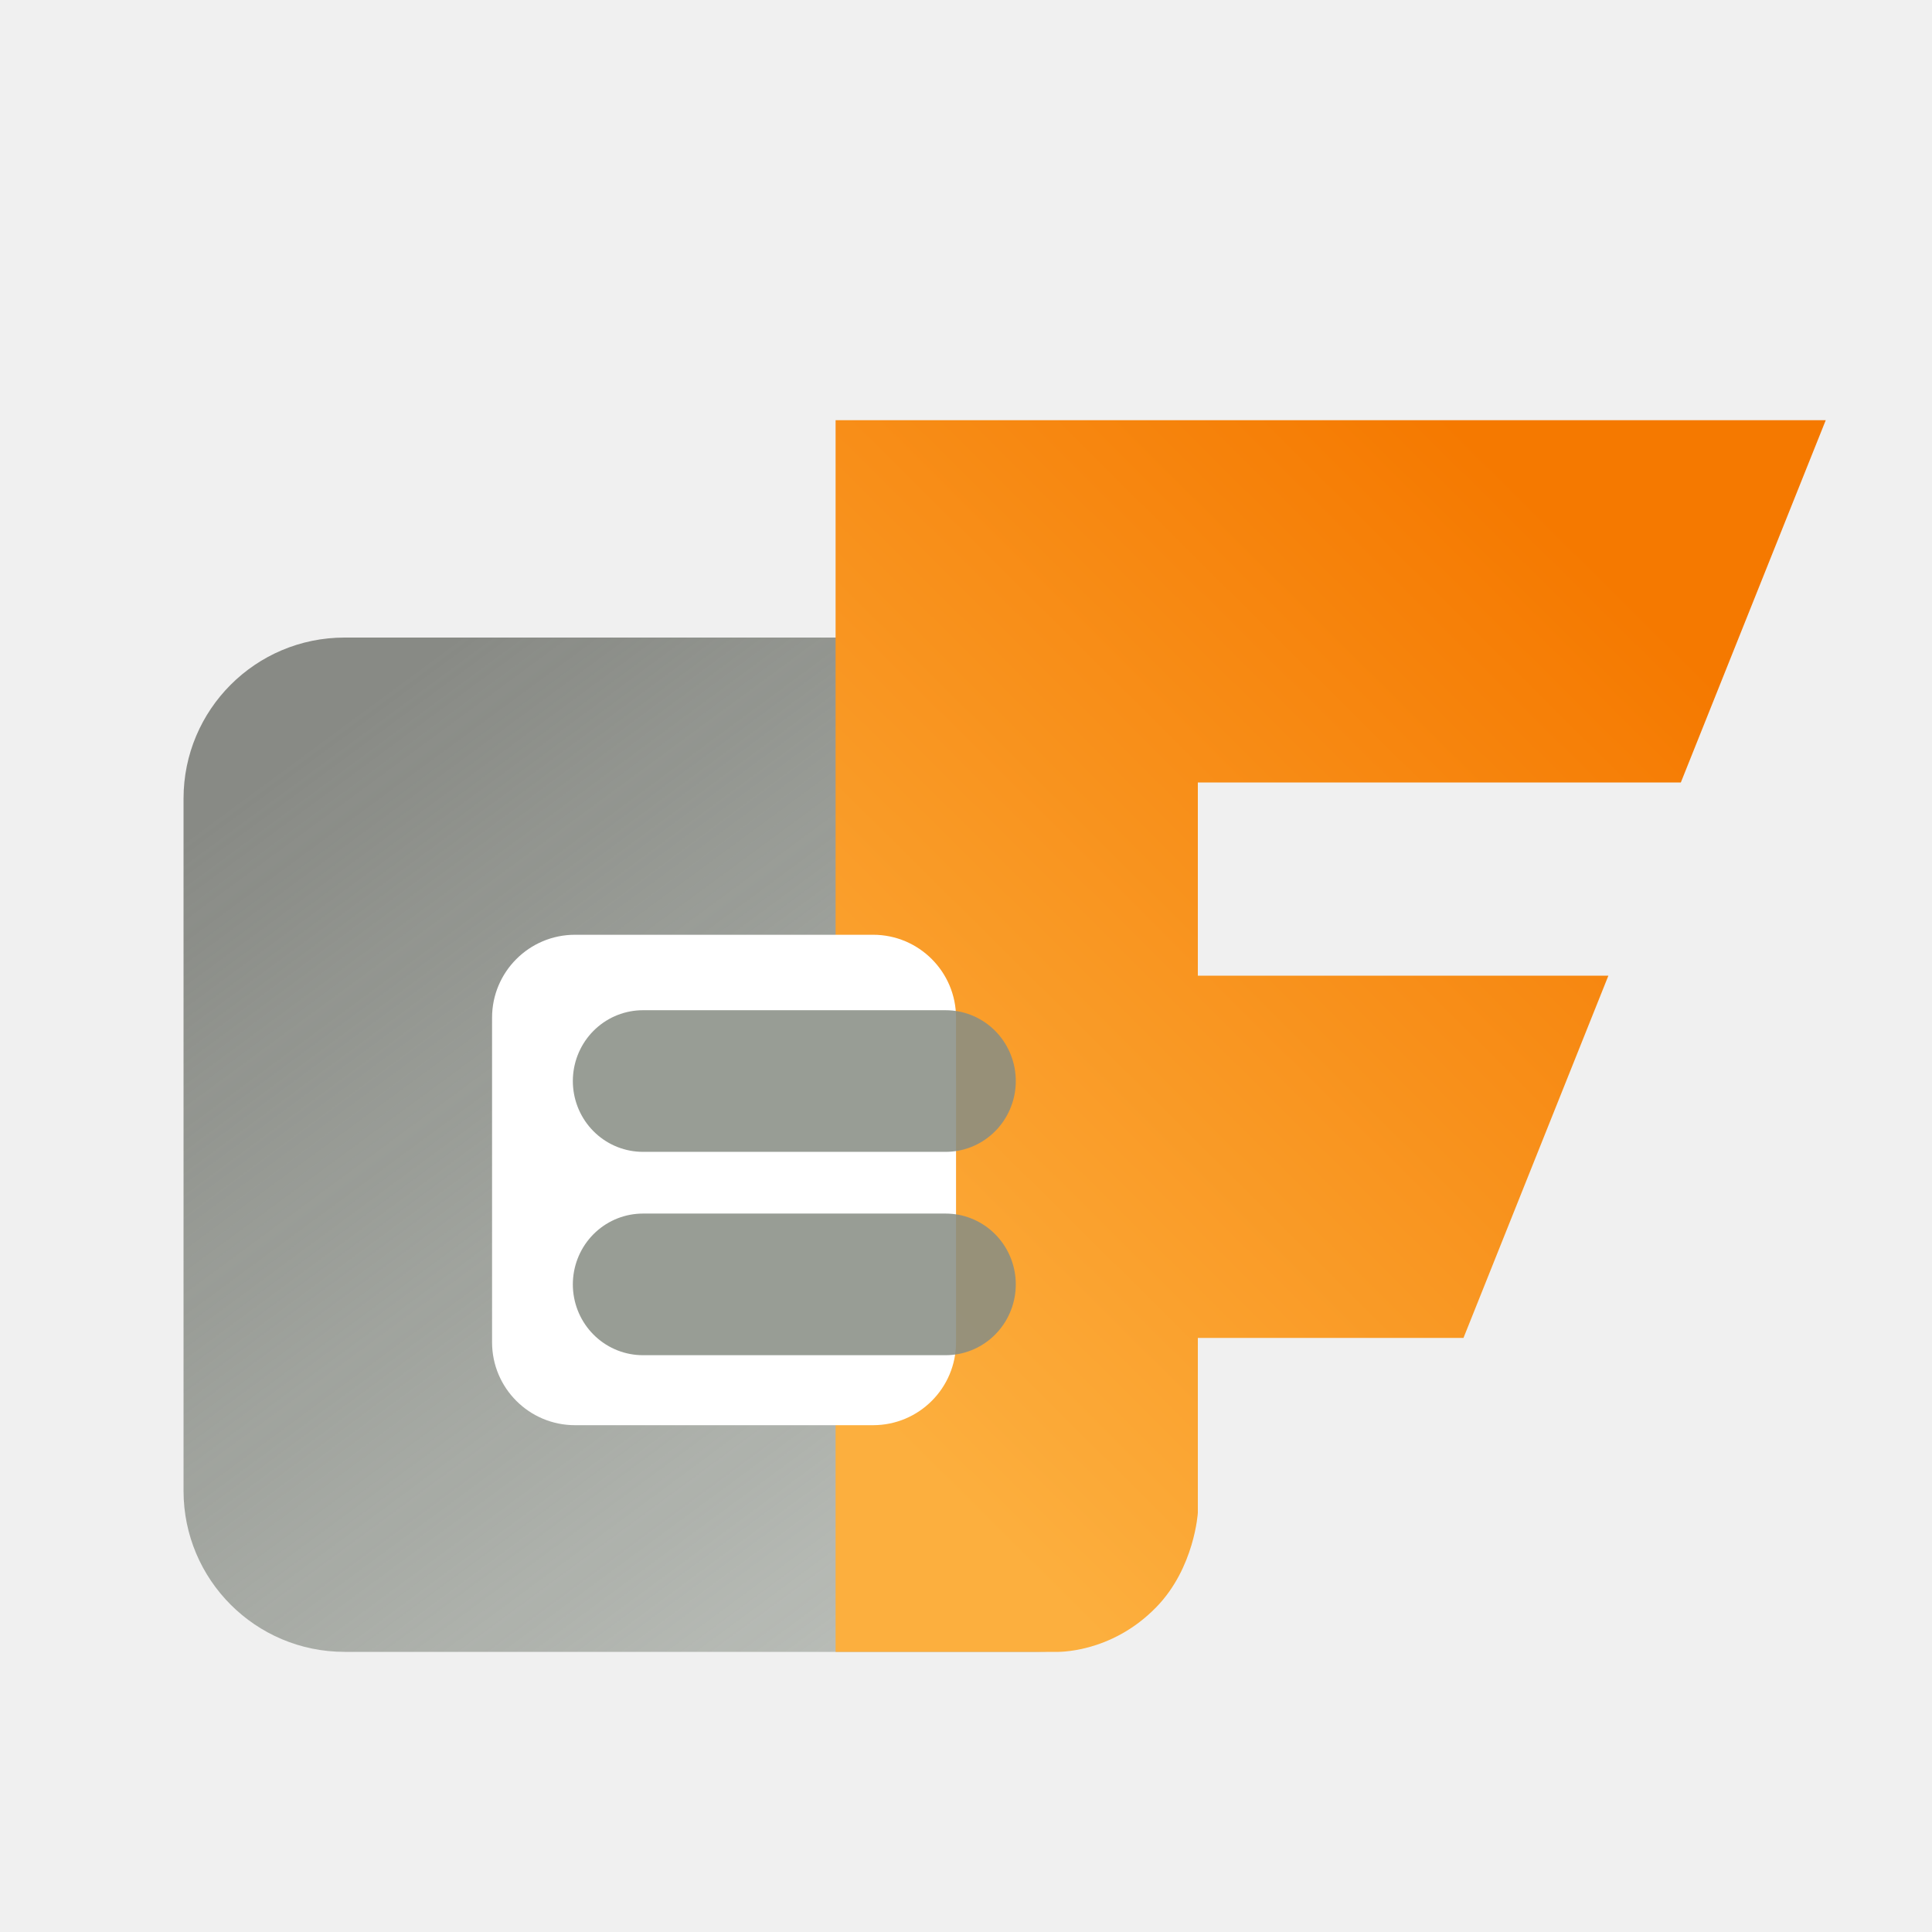
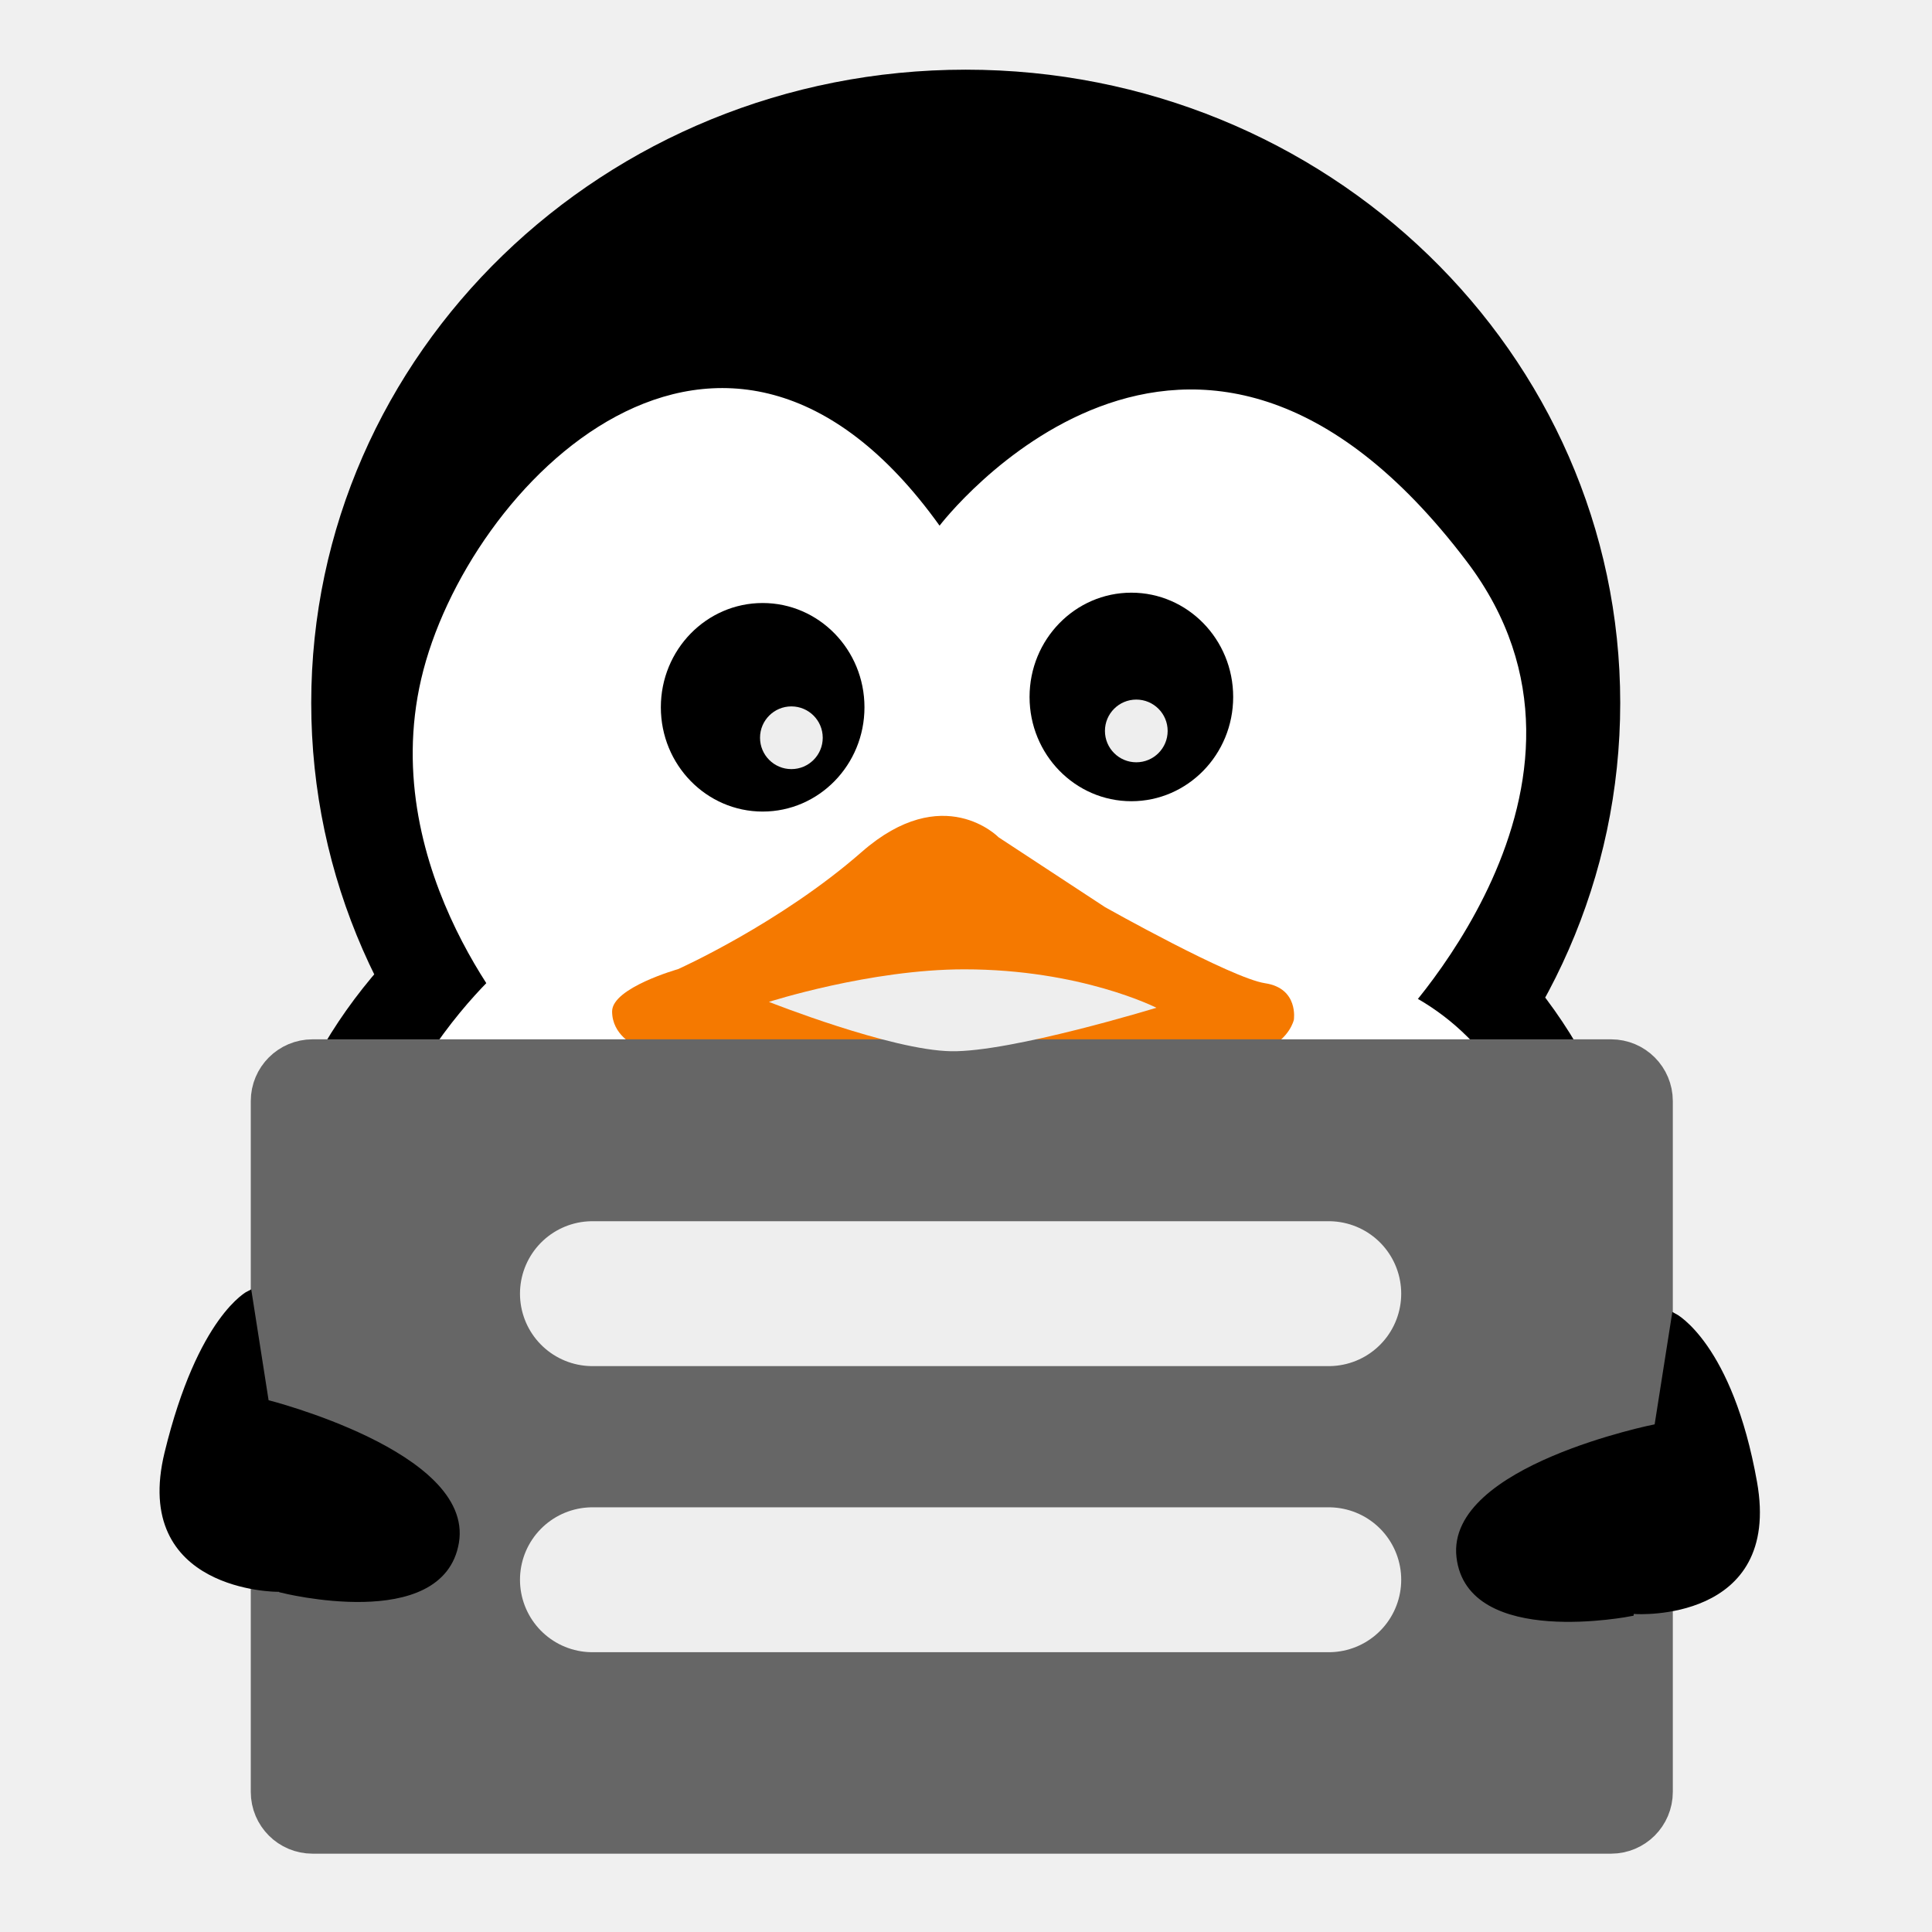
- <svg xmlns="http://www.w3.org/2000/svg" xmlns:xlink="http://www.w3.org/1999/xlink" width="800" height="800" id="svg2" version="1.1">
+ <svg xmlns="http://www.w3.org/2000/svg" xmlns:xlink="http://www.w3.org/1999/xlink" width="400" height="400" id="svg2" version="1.1">
  <defs id="defs4">
-     <linearGradient id="linearGradient3604">
-       <stop style="stop-color:#4e9a06;stop-opacity:1;" offset="0" id="stop3606" />
-       <stop style="stop-color:#4e9a06;stop-opacity:0.533;" offset="1" id="stop3608" />
+     <linearGradient id="linearGradient4348">
+       <stop style="stop-color:#fdd99b;stop-opacity:1;" offset="0" id="stop4350" />
+       <stop style="stop-color:#ffffff;stop-opacity:1;" offset="1" id="stop4352" />
    </linearGradient>
-     <linearGradient id="linearGradient3635">
-       <stop style="stop-color:#729fcf;stop-opacity:1;" offset="0" id="stop3637" />
-       <stop style="stop-color:#3465a4;stop-opacity:1;" offset="1" id="stop3639" />
+     <linearGradient id="linearGradient4340">
+       <stop style="stop-color:#000000;stop-opacity:1;" offset="0" id="stop4342" />
+       <stop style="stop-color:#000000;stop-opacity:0;" offset="1" id="stop4344" />
    </linearGradient>
-     <linearGradient id="linearGradient3625">
-       <stop style="stop-color:#fcaf3e;stop-opacity:1;" offset="0" id="stop3627" />
-       <stop style="stop-color:#f57900;stop-opacity:1;" offset="1" id="stop3629" />
+     <linearGradient id="linearGradient4468">
+       <stop style="stop-color:#00a3ee;stop-opacity:1" offset="0" id="stop4470" />
+       <stop style="stop-color:#eaed43;stop-opacity:1" offset="1" id="stop4472" />
    </linearGradient>
-     <linearGradient id="linearGradient3592">
-       <stop style="stop-color:#fce94f;stop-opacity:1;" offset="0" id="stop3594" />
-       <stop style="stop-color:#edd400;stop-opacity:1;" offset="1" id="stop3596" />
+     <linearGradient id="linearGradient4325">
+       <stop style="stop-color:#ffee00;stop-opacity:1" offset="0" id="stop4327" />
+       <stop style="stop-color:#ffbf00;stop-opacity:1" offset="1" id="stop4329" />
    </linearGradient>
-     <linearGradient xlink:href="#linearGradient3604" id="linearGradient3610" x1="459.286" y1="627.143" x2="742.143" y2="627.143" gradientUnits="userSpaceOnUse" gradientTransform="translate(-24.28571,12.85714)" />
-     <linearGradient xlink:href="#linearGradient3604" id="linearGradient3661" gradientUnits="userSpaceOnUse" gradientTransform="translate(-24.28571,12.85714)" x1="459.286" y1="627.143" x2="742.143" y2="627.143" />
-     <radialGradient xlink:href="#linearGradient3635-6" id="radialGradient3641-9" cx="401.441" cy="587.584" fx="401.441" fy="587.584" r="231.223" gradientTransform="matrix(0.7948342,-0.2842536,0.1438417,0.4022122,17.63582,516.1205)" gradientUnits="userSpaceOnUse" />
-     <linearGradient id="linearGradient3635-6">
-       <stop style="stop-color:#729fcf;stop-opacity:1;" offset="0" id="stop3637-0" />
-       <stop style="stop-color:#3465a4;stop-opacity:1;" offset="1" id="stop3639-6" />
+     <linearGradient id="linearGradient4166">
+       <stop style="stop-color:#ffffff;stop-opacity:1;" offset="0" id="stop4168" />
+       <stop style="stop-color:#b3b3b3;stop-opacity:1" offset="1" id="stop4170" />
    </linearGradient>
-     <radialGradient xlink:href="#linearGradient3592" id="radialGradient3638" gradientUnits="userSpaceOnUse" cx="344.462" cy="322.198" fx="344.462" fy="322.198" r="255.467" gradientTransform="matrix(0.9059774,0,0,0.9759364,61.22544,238.8427)" />
-     <radialGradient xlink:href="#linearGradient3653" id="radialGradient3659" cx="31.458" cy="1020.11" fx="31.458" fy="1020.11" r="22.5" gradientTransform="matrix(0.3954215,0.6722166,-0.5824045,0.3425931,609.1688,652.5615)" gradientUnits="userSpaceOnUse" />
-     <linearGradient id="linearGradient3653">
-       <stop style="stop-color:#73d216;stop-opacity:1;" offset="0" id="stop3655" />
-       <stop style="stop-color:#4e9a06;stop-opacity:1;" offset="1" id="stop3657" />
+     <linearGradient id="linearGradient3880">
+       <stop style="stop-color:#ffffff;stop-opacity:1" offset="0" id="stop3882" />
+       <stop style="stop-color:#000000;stop-opacity:0;" offset="1" id="stop3884" />
    </linearGradient>
-     <radialGradient xlink:href="#linearGradient3625-0" id="radialGradient3631-2" cx="445.38" cy="492.905" fx="445.38" fy="492.905" r="198.907" gradientTransform="matrix(1.155727,-0.3065368,0.1720291,0.7076458,-91.1005,361.8391)" gradientUnits="userSpaceOnUse" />
-     <linearGradient id="linearGradient3625-0">
-       <stop style="stop-color:#fcaf3e;stop-opacity:1;" offset="0" id="stop3627-3" />
-       <stop style="stop-color:#f57900;stop-opacity:1;" offset="1" id="stop3629-2" />
+     <linearGradient id="linearGradient3872">
+       <stop id="stop3874" offset="0" style="stop-color:#fff2b5;stop-opacity:1;" />
+       <stop style="stop-color:#ffc425;stop-opacity:1" offset="0.45" id="stop3876" />
+       <stop id="stop3878" offset="1" style="stop-color:#ffffff;stop-opacity:1" />
    </linearGradient>
-     <radialGradient xlink:href="#linearGradient3625-0-0" id="radialGradient3631-2-3" cx="445.38" cy="492.905" fx="445.38" fy="492.905" r="198.907" gradientTransform="matrix(1.155727,-0.3065368,0.1720291,0.7076458,-91.1005,361.8391)" gradientUnits="userSpaceOnUse" />
-     <linearGradient id="linearGradient3625-0-0">
-       <stop style="stop-color:#fcaf3e;stop-opacity:1;" offset="0" id="stop3627-3-7" />
-       <stop style="stop-color:#f57900;stop-opacity:1;" offset="1" id="stop3629-2-4" />
+     <linearGradient id="linearGradient3848">
+       <stop style="stop-color:#d96b24;stop-opacity:1" offset="0" id="stop3850" />
+       <stop id="stop3858" offset="0.5" style="stop-color:#ffc425;stop-opacity:1" />
+       <stop style="stop-color:#ffffff;stop-opacity:1" offset="1" id="stop3852" />
    </linearGradient>
-     <radialGradient cx="344.462" cy="322.198" r="255.467" fx="344.462" fy="322.198" id="radialGradient3790" xlink:href="#linearGradient3592-4" gradientUnits="userSpaceOnUse" gradientTransform="matrix(1.201223,0,0,1.201223,-81.85609,-78.95858)" />
-     <linearGradient id="linearGradient3592-4">
-       <stop id="stop3594-1" style="stop-color:#fce94f;stop-opacity:1" offset="0" />
-       <stop id="stop3596-3" style="stop-color:#edd400;stop-opacity:1" offset="1" />
+     <linearGradient xlink:href="#linearGradient4166" id="linearGradient4172" x1="82.611" y1="504.689" x2="168.491" y2="544.593" gradientUnits="userSpaceOnUse" gradientTransform="matrix(0.6742994,0,0,0.6742994,289.3827,292.5487)" />
+     <linearGradient xlink:href="#linearGradient4325" id="linearGradient4331" x1="-59.667" y1="715.485" x2="-53.06" y2="717.033" gradientUnits="userSpaceOnUse" gradientTransform="matrix(3.325919,0,0,3.325919,521.2092,-1721.732)" />
+     <linearGradient xlink:href="#linearGradient4325" id="linearGradient4387" gradientUnits="userSpaceOnUse" gradientTransform="matrix(3.325919,0,0,3.325919,358.8401,-1680.452)" x1="-59.667" y1="715.485" x2="-53.06" y2="717.033" />
+     <linearGradient xlink:href="#linearGradient4468" id="linearGradient4474" x1="441.735" y1="253.71" x2="287.031" y2="450.253" gradientUnits="userSpaceOnUse" />
+     <filter id="filter4902" color-interpolation-filters="sRGB">
+       <feGaussianBlur id="feGaussianBlur4904" stdDeviation="2" in="SourceAlpha" result="result0" />
+       <feComposite id="feComposite4906" in2="result0" result="result3" operator="arithmetic" in="SourceGraphic" k2="1" k3="10" k1="0" k4="0" />
+       <feComposite id="feComposite4908" in2="result3" operator="in" in="result3" result="result4" />
+     </filter>
+     <linearGradient xlink:href="#linearGradient4166-4" id="linearGradient4385-5" gradientUnits="userSpaceOnUse" gradientTransform="matrix(0.6742994,0,0,0.6742994,127.0136,333.829)" x1="82.611" y1="504.689" x2="168.491" y2="544.593" />
+     <linearGradient id="linearGradient4166-4">
+       <stop style="stop-color:#ffffff;stop-opacity:1;" offset="0" id="stop4168-9" />
+       <stop style="stop-color:#b3b3b3;stop-opacity:1" offset="1" id="stop4170-2" />
    </linearGradient>
-     <radialGradient cx="445.38" cy="492.905" r="198.907" fx="445.38" fy="492.905" id="radialGradient3631-7" xlink:href="#linearGradient3625-6" gradientUnits="userSpaceOnUse" gradientTransform="matrix(1.128195,-0.296174,0.167931,0.6837233,-122.076,367.4919)" />
-     <linearGradient id="linearGradient3625-6">
-       <stop id="stop3627-13" style="stop-color:#fcaf3e;stop-opacity:1" offset="0" />
-       <stop id="stop3629-0" style="stop-color:#f57900;stop-opacity:1" offset="1" />
+     <linearGradient xlink:href="#linearGradient4325-1" id="linearGradient4387-7" gradientUnits="userSpaceOnUse" gradientTransform="matrix(3.325919,0,0,3.325919,358.8401,-1680.452)" x1="-59.667" y1="715.485" x2="-53.06" y2="717.033" />
+     <linearGradient id="linearGradient4325-1">
+       <stop style="stop-color:#ffee00;stop-opacity:1" offset="0" id="stop4327-9" />
+       <stop style="stop-color:#ffbf00;stop-opacity:1" offset="1" id="stop4329-8" />
    </linearGradient>
-     <linearGradient x1="128.571" y1="858.598" x2="445.714" y2="182.399" id="linearGradient3674-3" xlink:href="#linearGradient3604-5" gradientUnits="userSpaceOnUse" gradientTransform="translate(25,-238.0764)" />
-     <linearGradient id="linearGradient3604-5">
-       <stop id="stop3606-4" style="stop-color:#a40000;stop-opacity:1" offset="0" />
-       <stop id="stop3608-2" style="stop-color:#a40000;stop-opacity:0.533" offset="1" />
-     </linearGradient>
-     <radialGradient cx="445.38" cy="492.905" r="198.907" fx="445.38" fy="492.905" id="radialGradient3631" xlink:href="#linearGradient3625-9" gradientUnits="userSpaceOnUse" gradientTransform="matrix(1.128195,-0.296174,0.167931,0.6837233,-121.3618,367.4918)" />
-     <linearGradient id="linearGradient3625-9">
-       <stop id="stop3627-6" style="stop-color:#fcaf3e;stop-opacity:1" offset="0" />
-       <stop id="stop3629-02" style="stop-color:#f57900;stop-opacity:1" offset="1" />
-     </linearGradient>
-     <linearGradient x1="445.714" y1="287.17" x2="168.999" y2="808.113" id="linearGradient3674-4" xlink:href="#linearGradient3653-4" gradientUnits="userSpaceOnUse" gradientTransform="translate(25.71429,-238.0765)" />
-     <linearGradient id="linearGradient3653-4">
-       <stop id="stop3655-1" style="stop-color:#73d216;stop-opacity:1" offset="0" />
-       <stop id="stop3657-4" style="stop-color:#4e9a06;stop-opacity:1" offset="1" />
-     </linearGradient>
-     <linearGradient y2="808.113" x2="168.999" y1="287.17" x1="445.714" gradientTransform="translate(25.71429,-238.0765)" gradientUnits="userSpaceOnUse" id="linearGradient2867" xlink:href="#linearGradient3653-4" />
-     <linearGradient xlink:href="#linearGradient3653-0" id="linearGradient3674-1" gradientUnits="userSpaceOnUse" gradientTransform="matrix(1.024501,0,0,1.029095,59.53292,-259.4182)" x1="445.714" y1="287.17" x2="168.999" y2="808.113" />
+     <linearGradient xlink:href="#linearGradient3653-0" id="linearGradient3698" x1="434.477" y1="591.909" x2="214.119" y2="282.315" gradientUnits="userSpaceOnUse" gradientTransform="matrix(1.119216,0,0,1.039272,-85.77101,43.11691)" />
    <linearGradient id="linearGradient3653-0">
      <stop style="stop-color:#73d216;stop-opacity:1;" offset="0" id="stop3655-1-6" />
      <stop style="stop-color:#4e9a06;stop-opacity:1;" offset="1" id="stop3657-0" />
    </linearGradient>
-     <linearGradient y2="808.113" x2="168.999" y1="287.17" x1="445.714" gradientTransform="matrix(1.024501,0,0,1.029095,-459.0344,-292.6618)" gradientUnits="userSpaceOnUse" id="linearGradient2891" xlink:href="#linearGradient3653-0" />
-     <linearGradient xlink:href="#linearGradient3604-4" id="linearGradient3698" x1="188.982" y1="257.547" x2="442.466" y2="576.826" gradientUnits="userSpaceOnUse" gradientTransform="matrix(1.119216,0,0,1.039272,-85.77101,43.11691)" />
-     <linearGradient xlink:href="#linearGradient3625" id="linearGradient3714" x1="357.143" y1="630.805" x2="641.509" y2="343.883" gradientUnits="userSpaceOnUse" gradientTransform="matrix(1.145161,0,0,1.145161,-69.5576,-157.2586)" />
-     <linearGradient xlink:href="#linearGradient3604-3" id="linearGradient3674" gradientUnits="userSpaceOnUse" gradientTransform="matrix(1.024404,0,0,1.034989,59.56472,-264.9172)" x1="128.571" y1="858.598" x2="445.714" y2="182.399" />
-     <linearGradient id="linearGradient3604-3">
-       <stop style="stop-color:#a40000;stop-opacity:1;" offset="0" id="stop3606-0" />
-       <stop style="stop-color:#a40000;stop-opacity:0.533;" offset="1" id="stop3608-1" />
-     </linearGradient>
-     <linearGradient y2="182.399" x2="445.714" y1="858.598" x1="128.571" gradientTransform="matrix(1.024404,0,0,1.034989,-218.3366,-433.5179)" gradientUnits="userSpaceOnUse" id="linearGradient3741" xlink:href="#linearGradient3604-3" />
-     <linearGradient xlink:href="#linearGradient3604-4" id="linearGradient3674-6" gradientUnits="userSpaceOnUse" gradientTransform="matrix(1.024374,0,0,1.035095,59.56598,-265.0167)" x1="150.75" y1="828.612" x2="402.344" y2="289.19" />
-     <linearGradient id="linearGradient3604-4">
-       <stop style="stop-color:#888a85;stop-opacity:1;" offset="0" id="stop3606-5" />
-       <stop style="stop-color:#888f85;stop-opacity:0.533;" offset="1" id="stop3608-20" />
-     </linearGradient>
-     <linearGradient y2="289.19" x2="402.344" y1="828.612" x1="150.75" gradientTransform="matrix(1.024374,0,0,1.035095,-824.2471,-601.6978)" gradientUnits="userSpaceOnUse" id="linearGradient3752" xlink:href="#linearGradient3604-4" />
+     <linearGradient y2="282.315" x2="214.119" y1="591.909" x1="434.477" gradientTransform="matrix(1.119216,0,0,1.039272,-556.914,341.2441)" gradientUnits="userSpaceOnUse" id="linearGradient3072" xlink:href="#linearGradient3653-0" />
+     <linearGradient xlink:href="#linearGradient4166" id="linearGradient4292" x1="126.615" y1="376.902" x2="275.2" y2="405.272" gradientUnits="userSpaceOnUse" gradientTransform="translate(56.66663,329.3787)" />
+     <linearGradient xlink:href="#linearGradient4325" id="linearGradient4601" gradientUnits="userSpaceOnUse" gradientTransform="matrix(3.325919,0,0,3.325919,412.1365,-1665.316)" x1="-59.667" y1="715.485" x2="-53.06" y2="717.033" />
  </defs>
-   <g id="layer1" transform="translate(0,-252.3622)" style="display:inline" />
-   <g id="layer2">
-     <rect style="fill:url(#linearGradient3698);fill-opacity:1.0;stroke:#3465a4;stroke-width:0;stroke-linecap:round;stroke-linejoin:miter;stroke-miterlimit:4;stroke-opacity:1;stroke-dasharray:none" id="rect2910" width="420" height="420" x="76" y="264" rx="66.67" ry="66.67" />
-     <path style="fill:url(#linearGradient3714);fill-opacity:1;stroke:#f57900;stroke-width:0;stroke-linecap:butt;stroke-linejoin:miter;stroke-miterlimit:4;stroke-opacity:1;stroke-dasharray:none" d="m 346,174 410,0 -60,150 -200,0 0,80 170,0 -60,150 -110,0 0,72.429 c 0,0 -1.351,22.73 -17.143,39 C 459.815,685.047 437.143,684 437.143,684 L 346,684 346,174 z" id="path3706" />
-     <rect style="fill:#ffffff;fill-opacity:1;stroke:#3465a4;stroke-width:0;stroke-linecap:round;stroke-linejoin:miter;stroke-miterlimit:4;stroke-opacity:1;stroke-dasharray:none" id="rect3700" width="192.122" height="203.075" x="203.754" y="387.065" rx="34.345" ry="34.345" />
-     <g id="g3654" transform="matrix(1.519651,0,0,1.535556,-241.1656,-205.8168)" style="fill:none;stroke:#888d84;stroke-width:23.596;stroke-miterlimit:4;stroke-opacity:0.725;stroke-dasharray:none">
-       <path id="path3612" d="m 333.882,425.546 82.504,0" style="fill:none;stroke:#888d84;stroke-width:38.191;stroke-linecap:round;stroke-linejoin:round;stroke-miterlimit:4;stroke-opacity:0.863;stroke-dasharray:none" />
-       <path id="path3612-9" d="m 333.882,480.381 82.504,0" style="fill:none;stroke:#888d84;stroke-width:38.191;stroke-linecap:round;stroke-linejoin:round;stroke-miterlimit:4;stroke-opacity:0.863;stroke-dasharray:none" />
+   <g id="layer4" transform="translate(0,-344.0945)" />
+   <g id="layer3" transform="translate(0,-652.3622)" />
+   <g id="layer1" transform="translate(0,-652.3622)" />
+   <g id="layer2" transform="translate(0,-652.3622)">
+     <g id="g4358" transform="translate(-3.370217,-5.974904)">
+       <path d="m 338.821,803.879 c 0,72.413 -60.668,131.116 -135.506,131.116 -74.838,0 -135.506,-58.702 -135.506,-131.116 0,-72.413 60.668,-131.116 135.506,-131.116 74.838,0 135.506,58.702 135.506,131.116 z m 3.566,115.718 c 0,60.347 -63.684,109.268 -142.242,109.268 -78.558,0 -142.242,-48.921 -142.242,-109.268 0,-60.347 63.684,-109.268 142.242,-109.268 78.558,0 142.242,48.921 142.242,109.268 z" style="fill:#000000;fill-opacity:1;stroke:none" id="path4027-9" />
+       <path id="path4029-5" d="m 112.043,872.621 c 0,0 -30.796,-33.595 -21.464,-73.723 9.332,-40.128 62.525,-94.254 107.319,-31.729 0,0 51.935,-68.161 109.185,7.466 34.96,46.182 -15.864,97.054 -15.864,97.054 z" style="fill:#ffffff;fill-opacity:1;stroke:none" />
+       <path id="path4079-5" d="m 108.277,857.876 c 0,0 -44.142,36.638 -27.993,92.273 16.15,55.635 101.204,68.753 120.045,67.848 18.841,-0.905 130.274,-19.902 126.505,-91.821 -3.768,-71.919 -56.524,-67.848 -56.524,-67.848 z" style="fill:#ffffff;fill-opacity:1;stroke:none" />
+       <g id="g4065" transform="matrix(2.391382,0,0,2.391382,-588.9371,-805.182)">
+         <g id="g4093" transform="translate(-2,-4)">
+           <path transform="matrix(0.4132802,0,0,0.4132802,263.2523,273.0913)" style="fill:#000000;fill-opacity:1;stroke:none" id="path4039-8" d="m 148.265,977.886 c 0,12.064 -9.549,21.844 -21.328,21.844 -11.779,0 -21.328,-9.78 -21.328,-21.844 0,-12.064 9.549,-21.844 21.328,-21.844 11.779,0 21.328,9.78 21.328,21.844 z" />
+         </g>
+       </g>
+       <g id="g4065-8" transform="matrix(2.391382,0,0,2.391382,-511.4012,-808.9192)">
+         <g id="g4093-8" transform="translate(-2,-4)">
+           <path transform="matrix(0.4132802,0,0,0.4132802,262.7515,273.759)" style="fill:#000000;fill-opacity:1;stroke:none" id="path4039-8-4" d="m 148.265,977.886 c 0,12.064 -9.549,21.844 -21.328,21.844 -11.779,0 -21.328,-9.78 -21.328,-21.844 0,-12.064 9.549,-21.844 21.328,-21.844 11.779,0 21.328,9.78 21.328,21.844 z" />
+         </g>
+       </g>
+       <path id="path4031-2" d="m 134.766,874.737 c 0,0 -4.666,-2.1 -4.666,-6.999 0,-4.899 13.648,-8.749 13.648,-8.749 0,0 21.114,-9.449 38.028,-24.263 16.914,-14.815 28.346,-3.033 28.346,-3.033 l 22.047,14.465 c 0,0 26.13,14.698 33.129,15.748 6.999,1.05 5.949,7.582 5.949,7.582 0,0 -0.817,3.733 -5.483,5.949 -4.666,2.216 -8.982,3.033 -14.231,3.849 -5.249,0.817 -38.845,8.866 -38.845,8.866 0,0 -12.248,2.333 -16.331,2.45 -4.083,0.117 -59.259,-12.948 -61.592,-15.864 z" style="fill:#f57900;fill-opacity:1;stroke:none" />
+       <rect style="fill:#666666;fill-opacity:1;stroke:#666666;stroke-width:16.41;stroke-linecap:round;stroke-linejoin:round;stroke-miterlimit:4;stroke-opacity:1;stroke-dasharray:none;stroke-dashoffset:0" id="rect4040" width="278.008" height="152.192" x="63.496" y="881.723" ry="4.577" />
+       <path id="path4033-5" d="m 162.569,865.767 c 0,0 20.956,-6.738 40.425,-6.74 24.204,-0.003 39.791,7.955 39.791,7.955 0,0 -30.024,9.213 -42.506,9.002 -12.482,-0.211 -37.71,-10.217 -37.71,-10.217 z" style="fill:#eeeeee;stroke:none" />
+       <a transform="matrix(1.106534,0,0,1.106534,122.6251,240.483)" id="a4203-0">
+         <path d="m 198.297,679.124 c 0,0 26.78,1.676 22.19,-24.117 -4.59,-25.793 -14.97,-31.15 -14.97,-31.15 l -3.955,25.14 z m 3.647,-34.517 c 0,0 -38.621,7.696 -36.705,24.325 1.916,16.63 32.188,10.58 32.188,10.58 z" style="fill:#000000;stroke:#000000;stroke-width:1px;stroke-linecap:butt;stroke-linejoin:miter;stroke-opacity:1" id="path4164-1" />
+       </a>
+       <path d="m 60.822,987.352 c 0,0 -29.691,0 -22.839,-28.168 6.852,-28.168 16.971,-33.074 16.971,-33.074 l 4.345,27.745 z m -2.189,-38.636 c 0,0 42.252,10.658 39.207,28.929 -3.045,18.271 -36.162,9.897 -36.162,9.897 z" style="fill:#000000;stroke:#000000;stroke-width:1.107px;stroke-linecap:butt;stroke-linejoin:miter;stroke-opacity:1" id="path4162-7" />
+       <path style="fill:#eeeeee;fill-opacity:1;stroke:none" id="path4180" d="m 481.947,379.108 c 0,3.04 -2.464,5.504 -5.504,5.504 -3.04,0 -5.504,-2.464 -5.504,-5.504 0,-3.04 2.464,-5.504 5.504,-5.504 3.04,0 5.504,2.464 5.504,5.504 z" transform="matrix(1.179478,0,0,1.179478,-394.7362,363.9315)" />
+       <path style="fill:#eeeeee;fill-opacity:1;stroke:none" id="path4180-2" d="m 481.947,379.108 c 0,3.04 -2.464,5.504 -5.504,5.504 -3.04,0 -5.504,-2.464 -5.504,-5.504 0,-3.04 2.464,-5.504 5.504,-5.504 3.04,0 5.504,2.464 5.504,5.504 z" transform="matrix(1.179478,0,0,1.179478,-323.3255,362.5202)" />
+       <path style="fill:none;stroke:#eeeeee;stroke-width:30;stroke-linecap:round;stroke-linejoin:miter;stroke-miterlimit:4;stroke-opacity:1;stroke-dasharray:none" d="m 126.028,985.409 152.447,0" id="path3053-3" />
+       <path style="fill:none;stroke:#eeeeee;stroke-width:30;stroke-linecap:round;stroke-linejoin:miter;stroke-miterlimit:4;stroke-opacity:1;stroke-dasharray:none" d="m 126.028,926.176 152.447,0" id="path3053-3-6" />
    </g>
  </g>
</svg>
